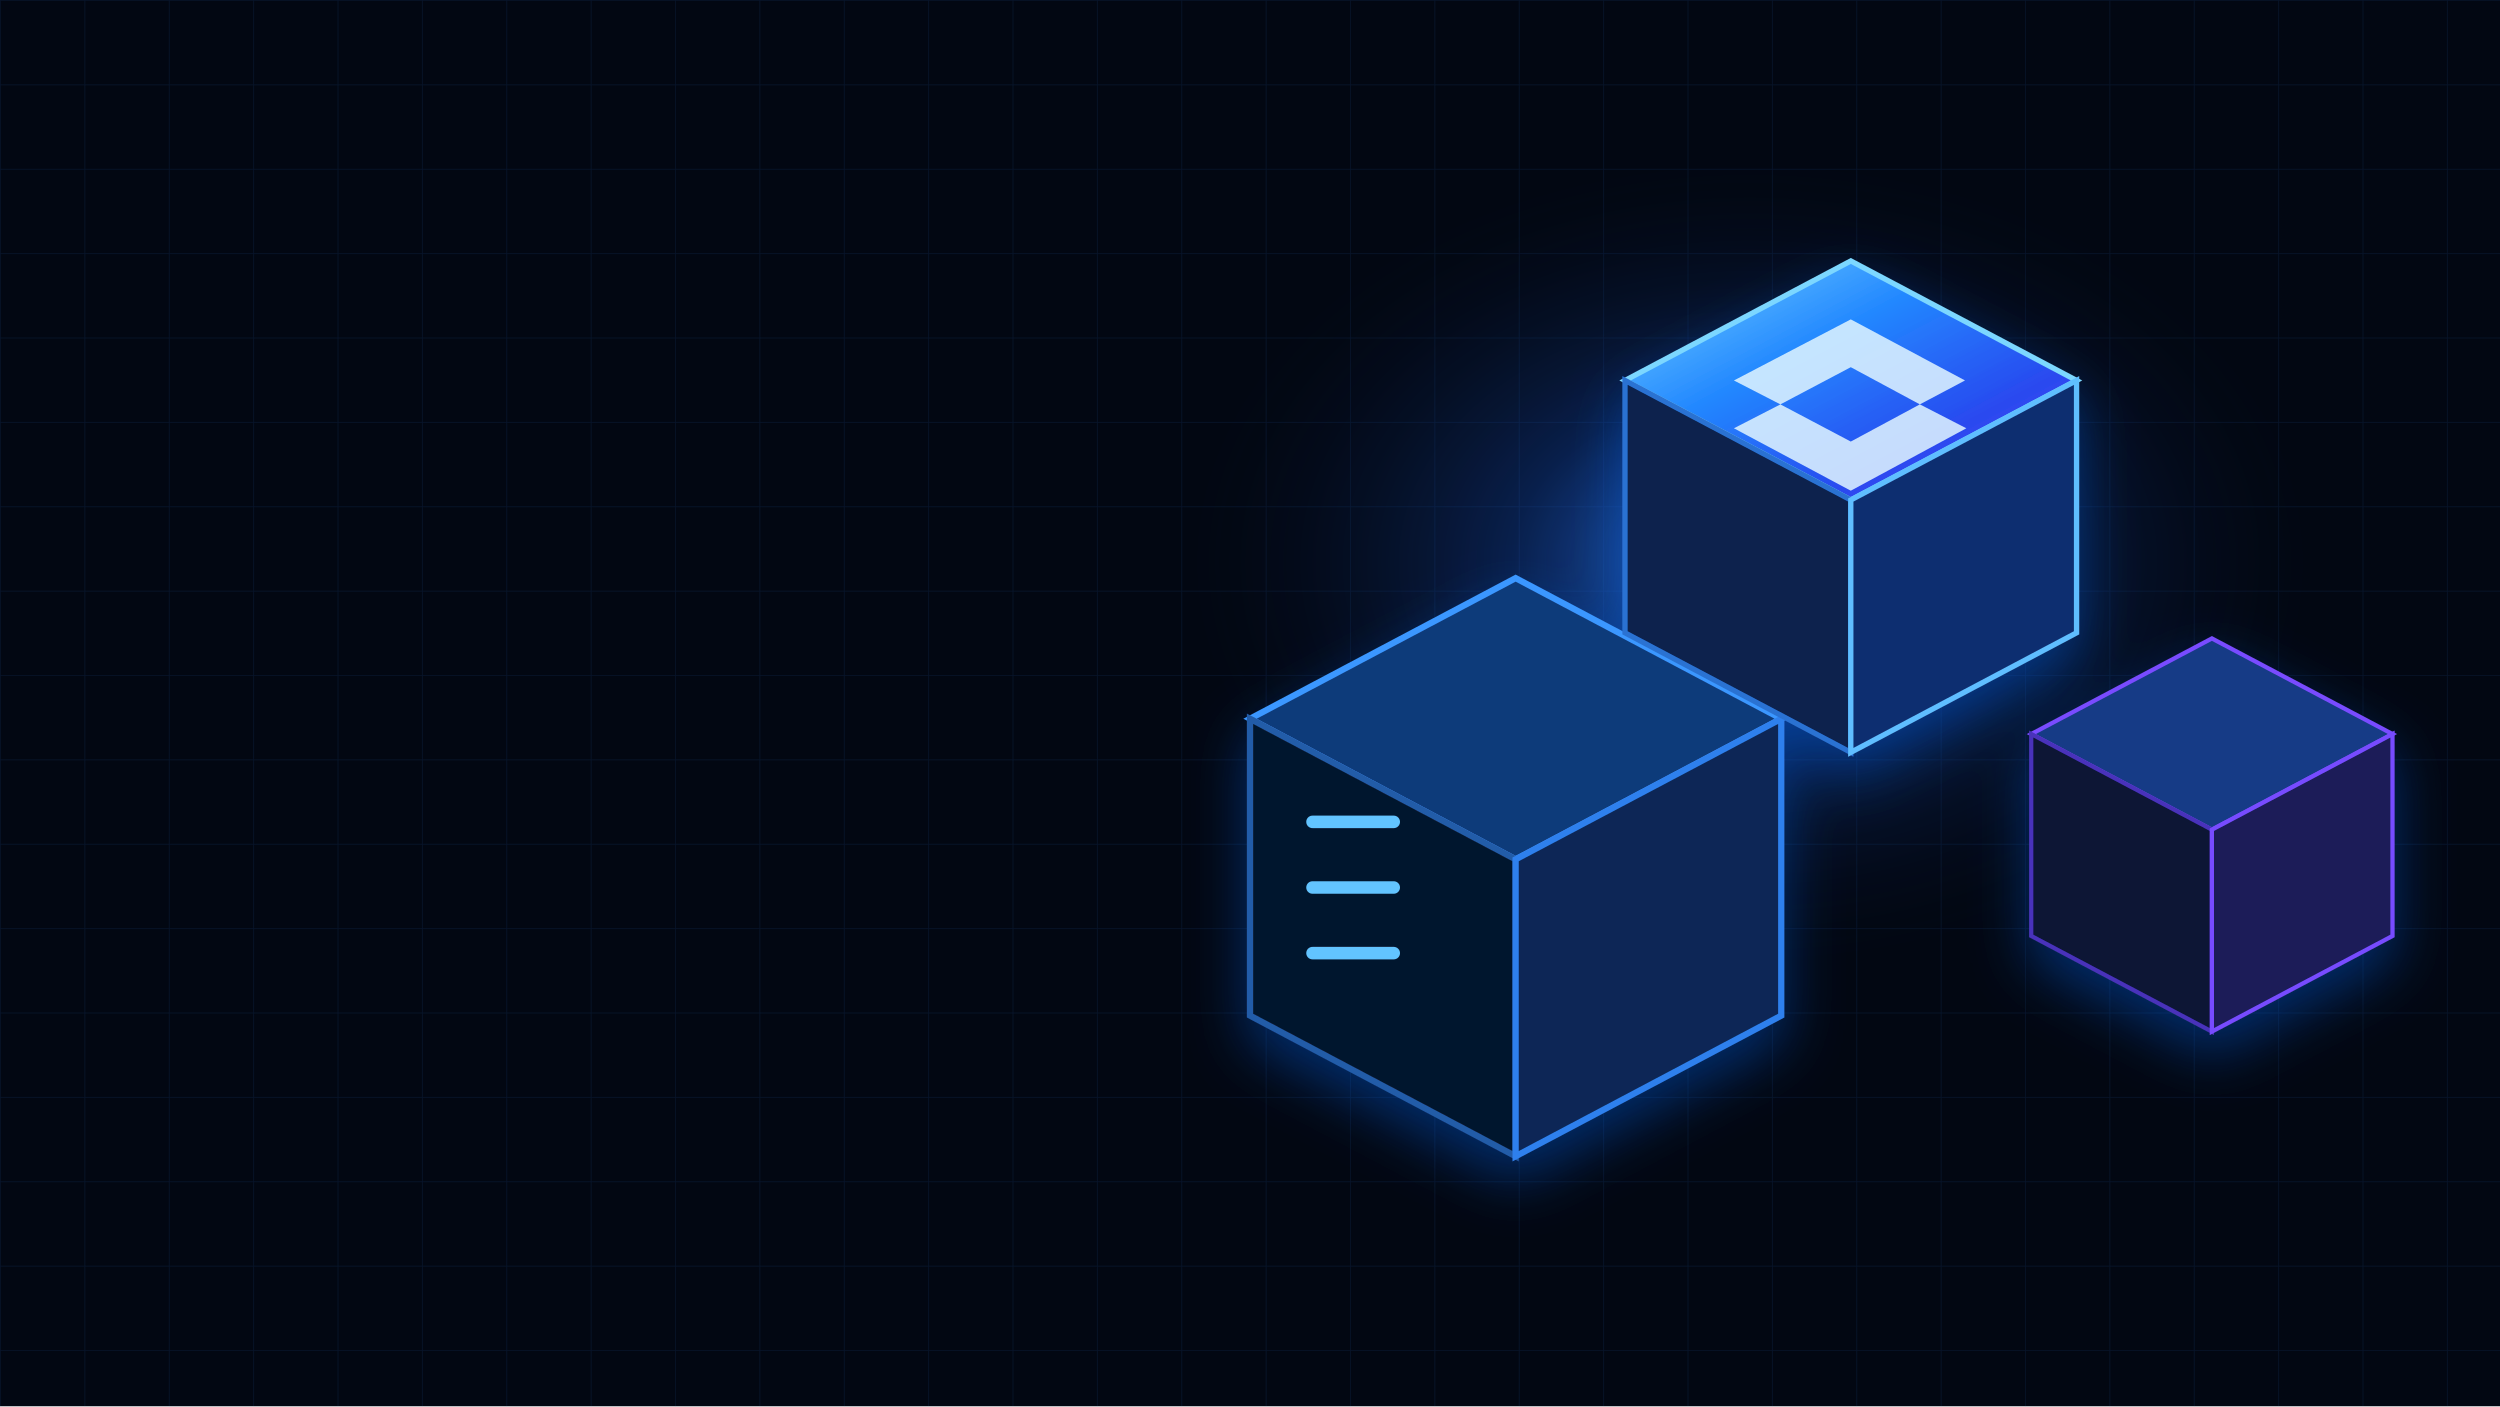
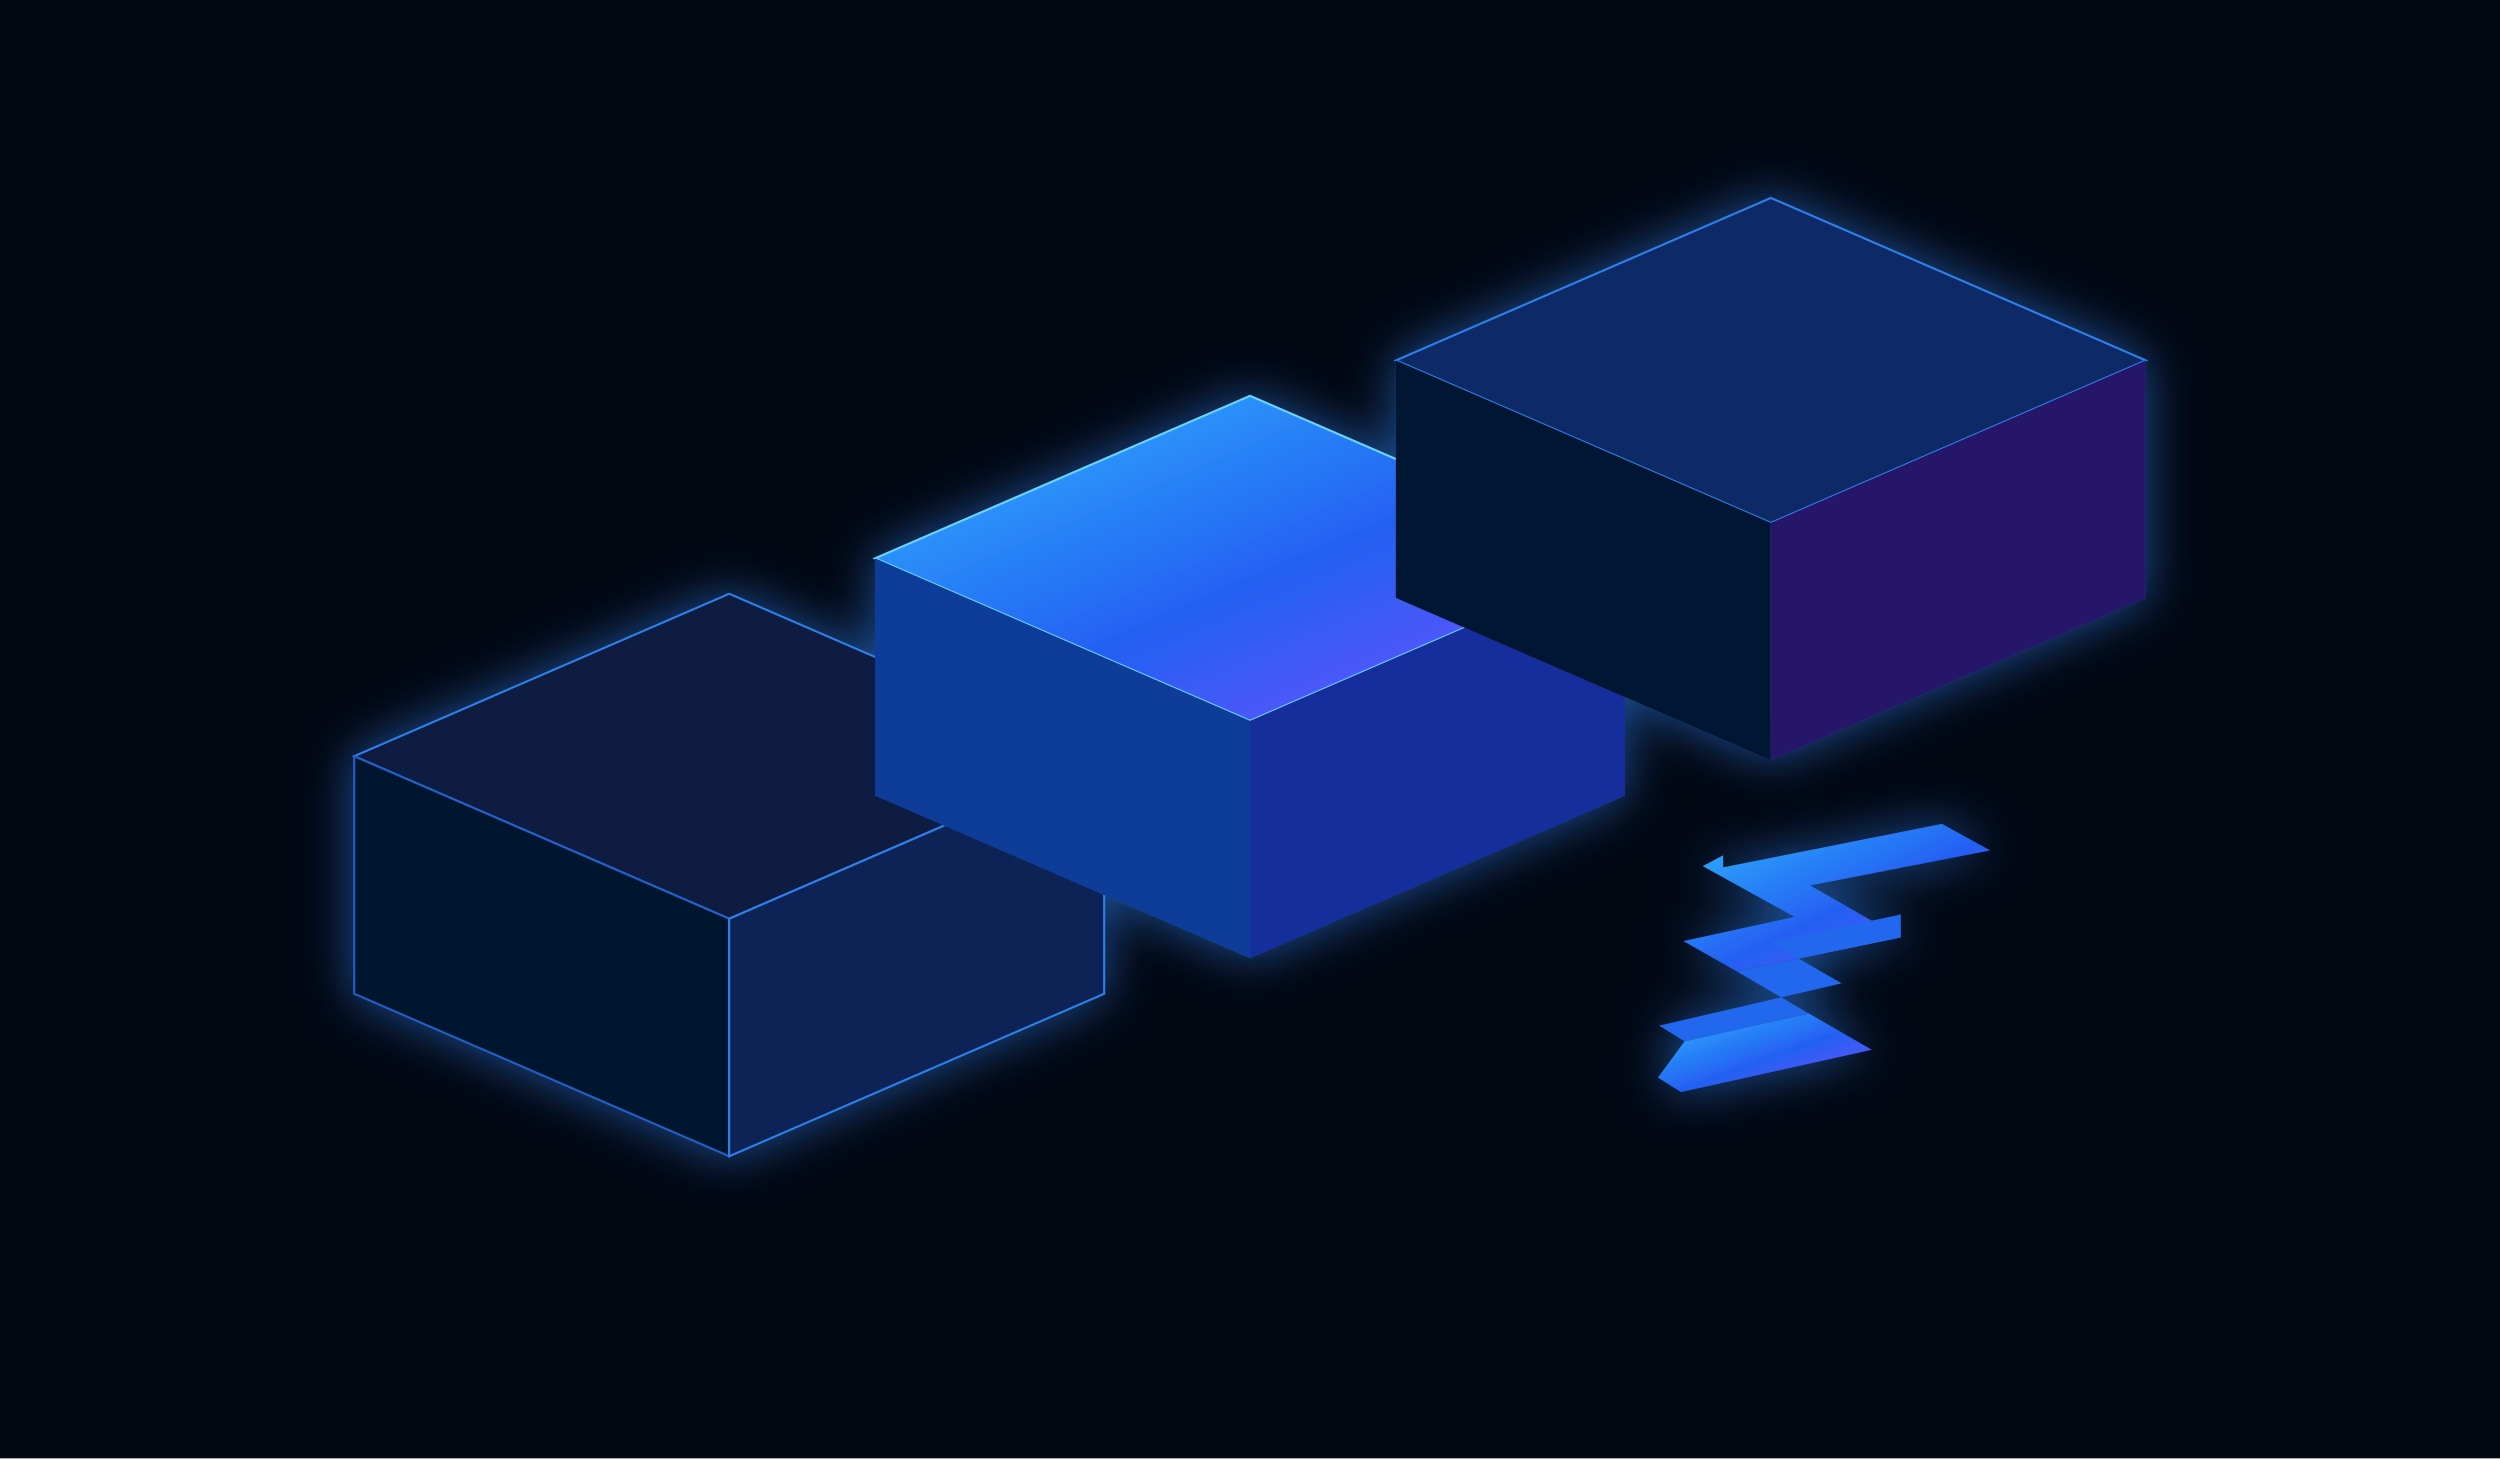
- <svg xmlns="http://www.w3.org/2000/svg" viewBox="0 0 1600 900">
+ <svg xmlns="http://www.w3.org/2000/svg" viewBox="0 0 1200 700">
  <defs>
-     <linearGradient id="gBlue" x1="0" x2="1" y1="0" y2="1">
-       <stop offset="0" stop-color="#78d7ff" />
-       <stop offset=".38" stop-color="#2388ff" />
-       <stop offset=".72" stop-color="#2949ef" />
-       <stop offset="1" stop-color="#7a4cff" />
+     <linearGradient id="b" x1="0" y1="0" x2="1" y2="1">
+       <stop stop-color="#2FB9FF" />
+       <stop offset=".55" stop-color="#245FF2" />
+       <stop offset="1" stop-color="#7B4FFF" />
    </linearGradient>
-     <radialGradient id="glow">
-       <stop offset="0" stop-color="#2f80ed" stop-opacity=".85" />
-       <stop offset=".42" stop-color="#1a5fe2" stop-opacity=".28" />
-       <stop offset="1" stop-color="#061329" stop-opacity="0" />
-     </radialGradient>
-     <filter id="shadow">
-       <feDropShadow dx="0" dy="15" stdDeviation="18" flood-color="#006eff" flood-opacity=".38" />
+     <filter id="g">
+       <feDropShadow dx="0" dy="0" stdDeviation="12" flood-color="#2F80ED" flood-opacity=".6" />
    </filter>
-     <pattern id="grid" width="54" height="54" patternUnits="userSpaceOnUse">
-       <path d="M54 0H0V54" fill="none" stroke="#2f80ed" stroke-opacity=".11" />
-     </pattern>
  </defs>
-   <rect width="1600" height="900" fill="#020712" />
-   <rect width="1600" height="900" fill="url(#grid)" />
-   <ellipse cx="1120" cy="360" rx="360" ry="260" fill="url(#glow)" />
-   <g transform="translate(800 150)" filter="url(#shadow)">
-     <g transform="translate(0 200)">
-       <polygon points="0,110 170,20 340,110 170,200" fill="#103a7a" stroke="#3a97ff" stroke-width="4" />
-       <polygon points="0,110 170,200 170,390 0,300" fill="#06172f" stroke="#235ca8" stroke-width="4" />
-       <polygon points="340,110 170,200 170,390 340,300" fill="#0b2857" stroke="#2f80ed" stroke-width="4" />
-       <g fill="#62c4ff">
-         <rect x="36" y="172" width="60" height="8" rx="4" />
-         <rect x="36" y="214" width="60" height="8" rx="4" />
-         <rect x="36" y="256" width="60" height="8" rx="4" />
-       </g>
+   <rect width="1200" height="700" fill="#020712" />
+   <g transform="translate(170 95)" filter="url(#g)">
+     <g transform="translate(0 190)">
+       <polygon points="0,78 180,0 360,78 180,156" fill="#071B3F" stroke="#2F80ED" />
+       <polygon points="0,78 180,156 180,270 0,192" fill="#04142F" stroke="#245EC6" />
+       <polygon points="360,78 180,156 180,270 360,192" fill="#092454" stroke="#2F80ED" />
    </g>
-     <g transform="translate(240 0) scale(.85)">
-       <polygon points="0,110 170,20 340,110 170,200" fill="url(#gBlue)" stroke="#7bd7ff" stroke-width="4" />
-       <polygon points="0,110 170,200 170,390 0,300" fill="#08204d" stroke="#2b72d2" stroke-width="4" />
-       <polygon points="340,110 170,200 170,390 340,300" fill="#102e70" stroke="#5ebeff" stroke-width="4" />
-       <path d="M82 110l88-46 86 46-34 18-52-28-53 28 53 28 52-28 35 18-87 47-88-47 35-18z" fill="#e2f6ff" opacity=".85" />
+     <g transform="translate(250 95)">
+       <polygon points="0,78 180,0 360,78 180,156" fill="url(#b)" stroke="#6AD4FF" />
+       <polygon points="0,78 180,156 180,270 0,192" fill="#0A3D98" />
+       <polygon points="360,78 180,156 180,270 360,192" fill="#182F9B" />
    </g>
-     <g transform="translate(500 245) scale(.68)">
-       <polygon points="0,110 170,20 340,110 170,200" fill="#173a86" stroke="#794cff" stroke-width="4" />
-       <polygon points="0,110 170,200 170,390 0,300" fill="#091534" stroke="#4830ba" stroke-width="4" />
-       <polygon points="340,110 170,200 170,390 340,300" fill="#1a1c58" stroke="#774cff" stroke-width="4" />
+     <g transform="translate(500 0)">
+       <polygon points="0,78 180,0 360,78 180,156" fill="#0C2B66" stroke="#2F80ED" />
+       <polygon points="0,78 180,156 180,270 0,192" fill="#061633" />
+       <polygon points="360,78 180,156 180,270 360,192" fill="#25136A" />
+     </g>
+     <g transform="translate(620 290) scale(.58)">
+       <path d="M64 54 245 18l40 22-149 29 75 43-136 28-44-25 92-20-76-42 17-9z" fill="url(#b)" />
+       <path d="M211 112 75 140l60 35-103 23-21-13 151-35-59-34 108-23z" fill="#2467ef" />
+       <path d="M32 198 135 175l52 30-158 35-19-12 22-30z" fill="url(#b)" />
    </g>
  </g>
</svg>
